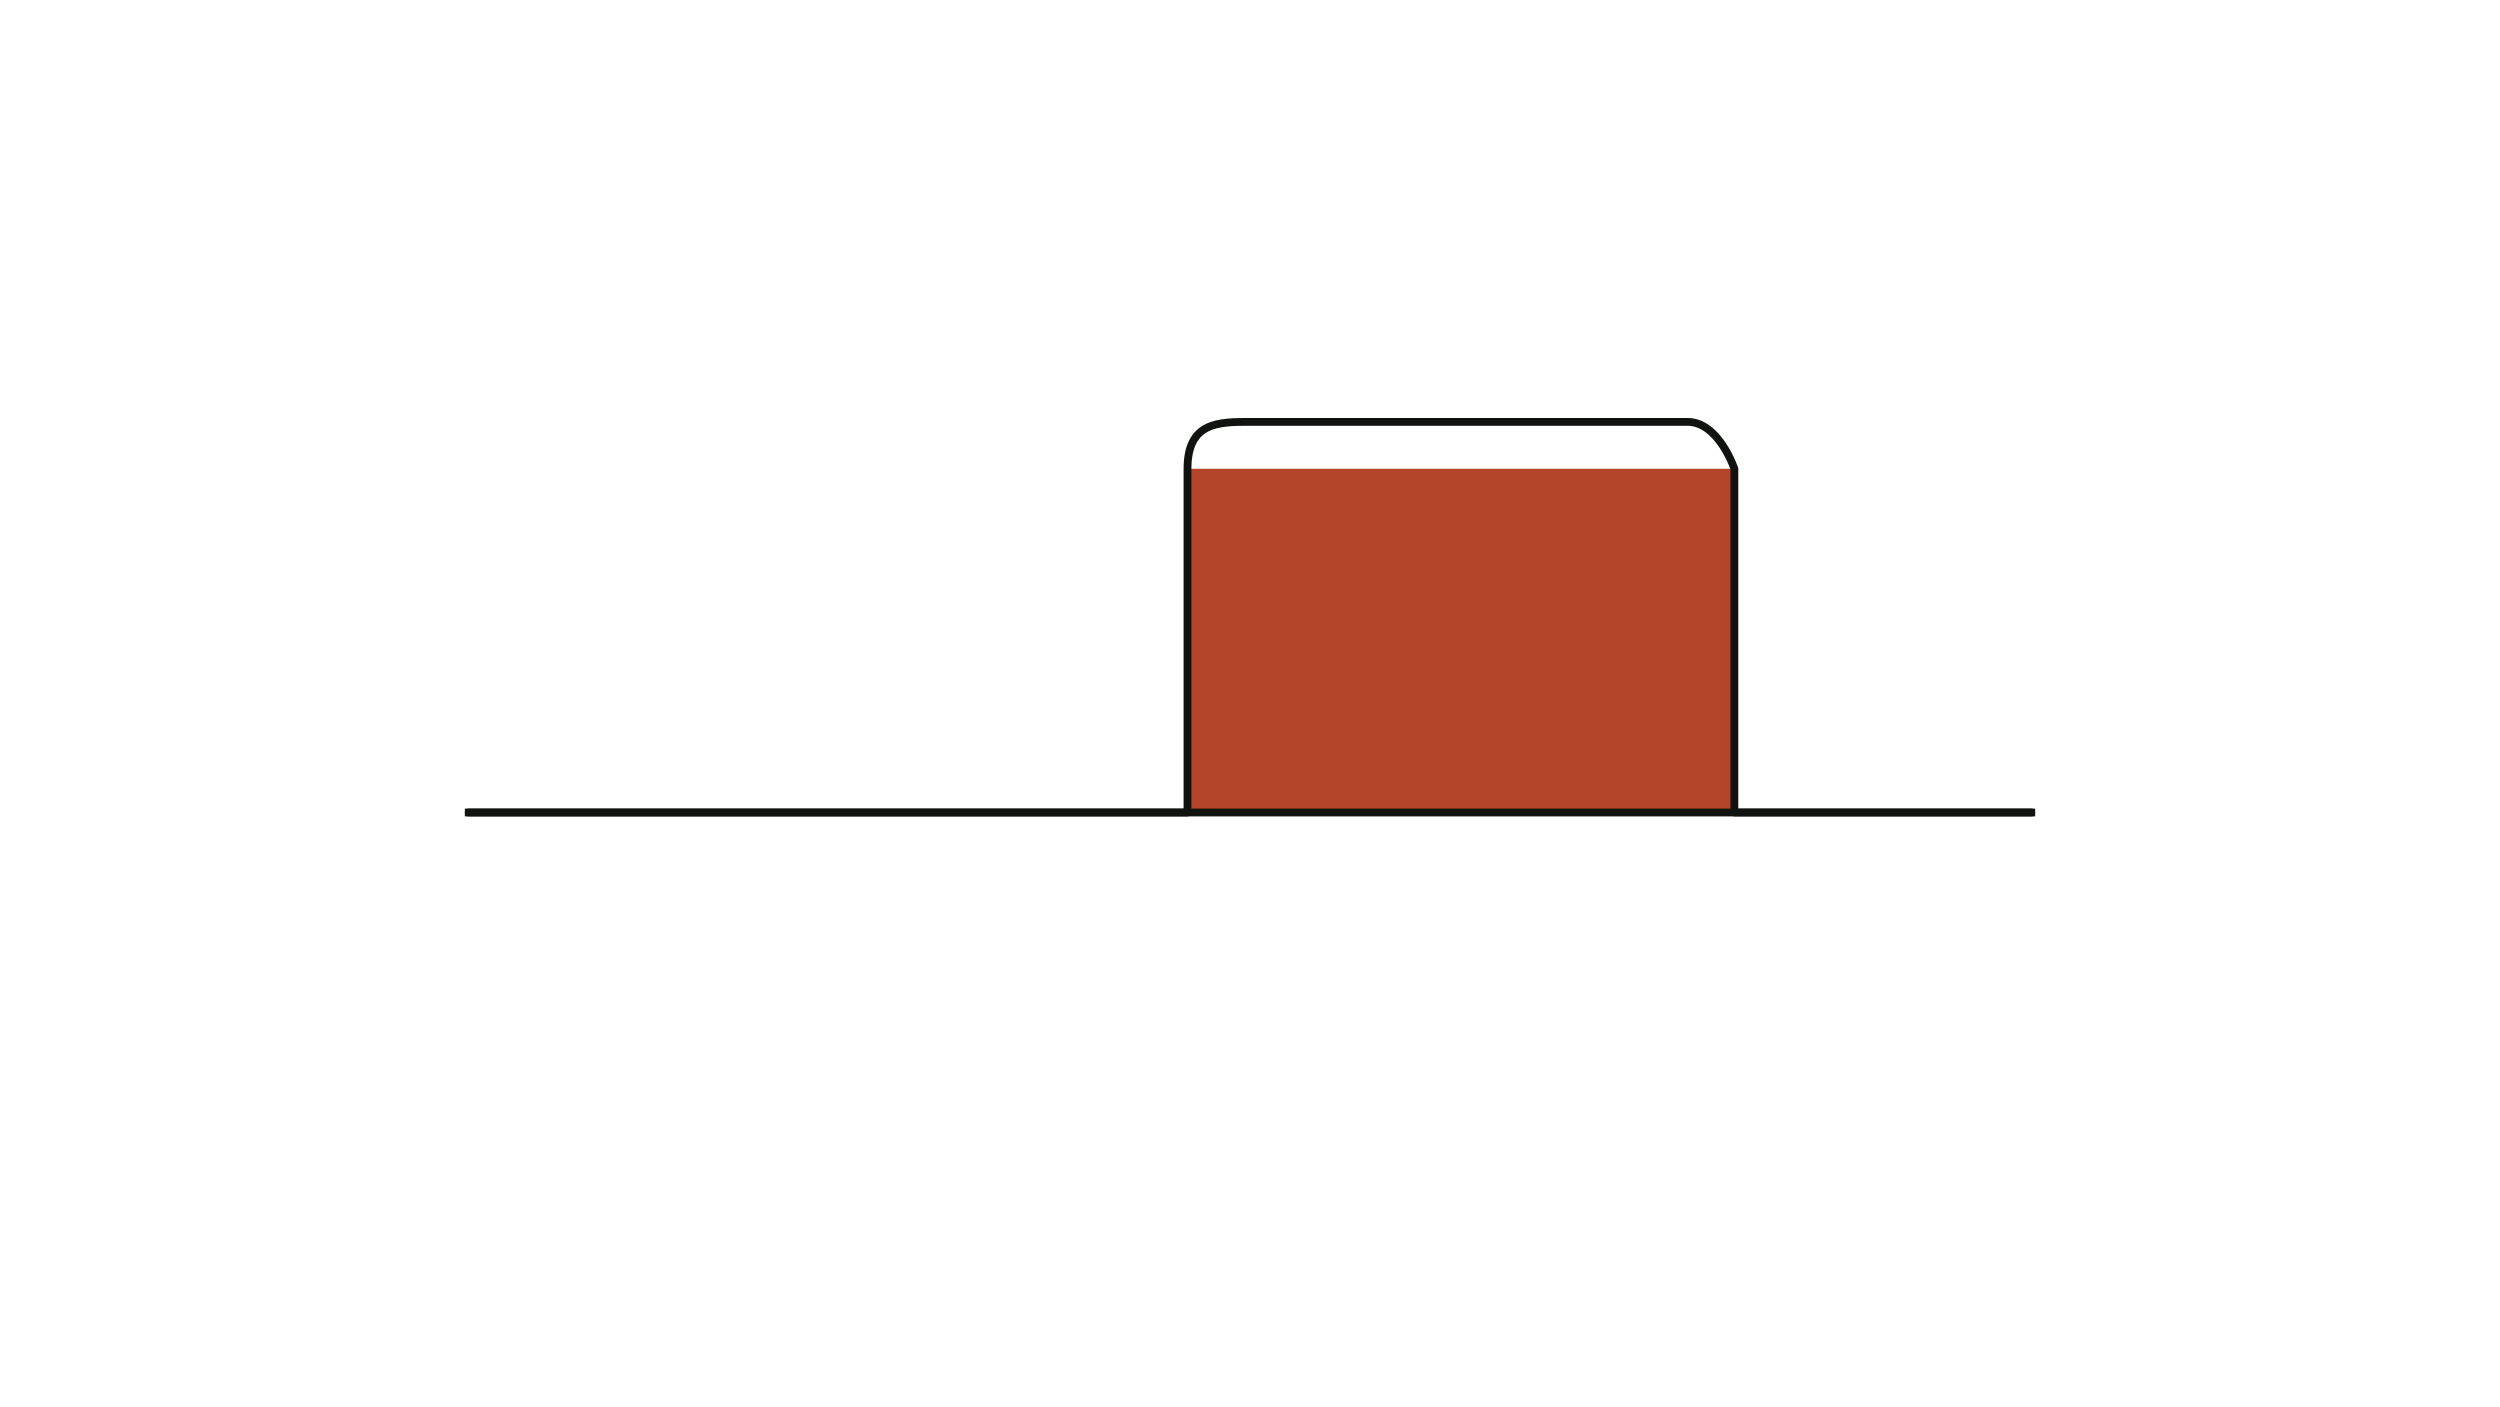
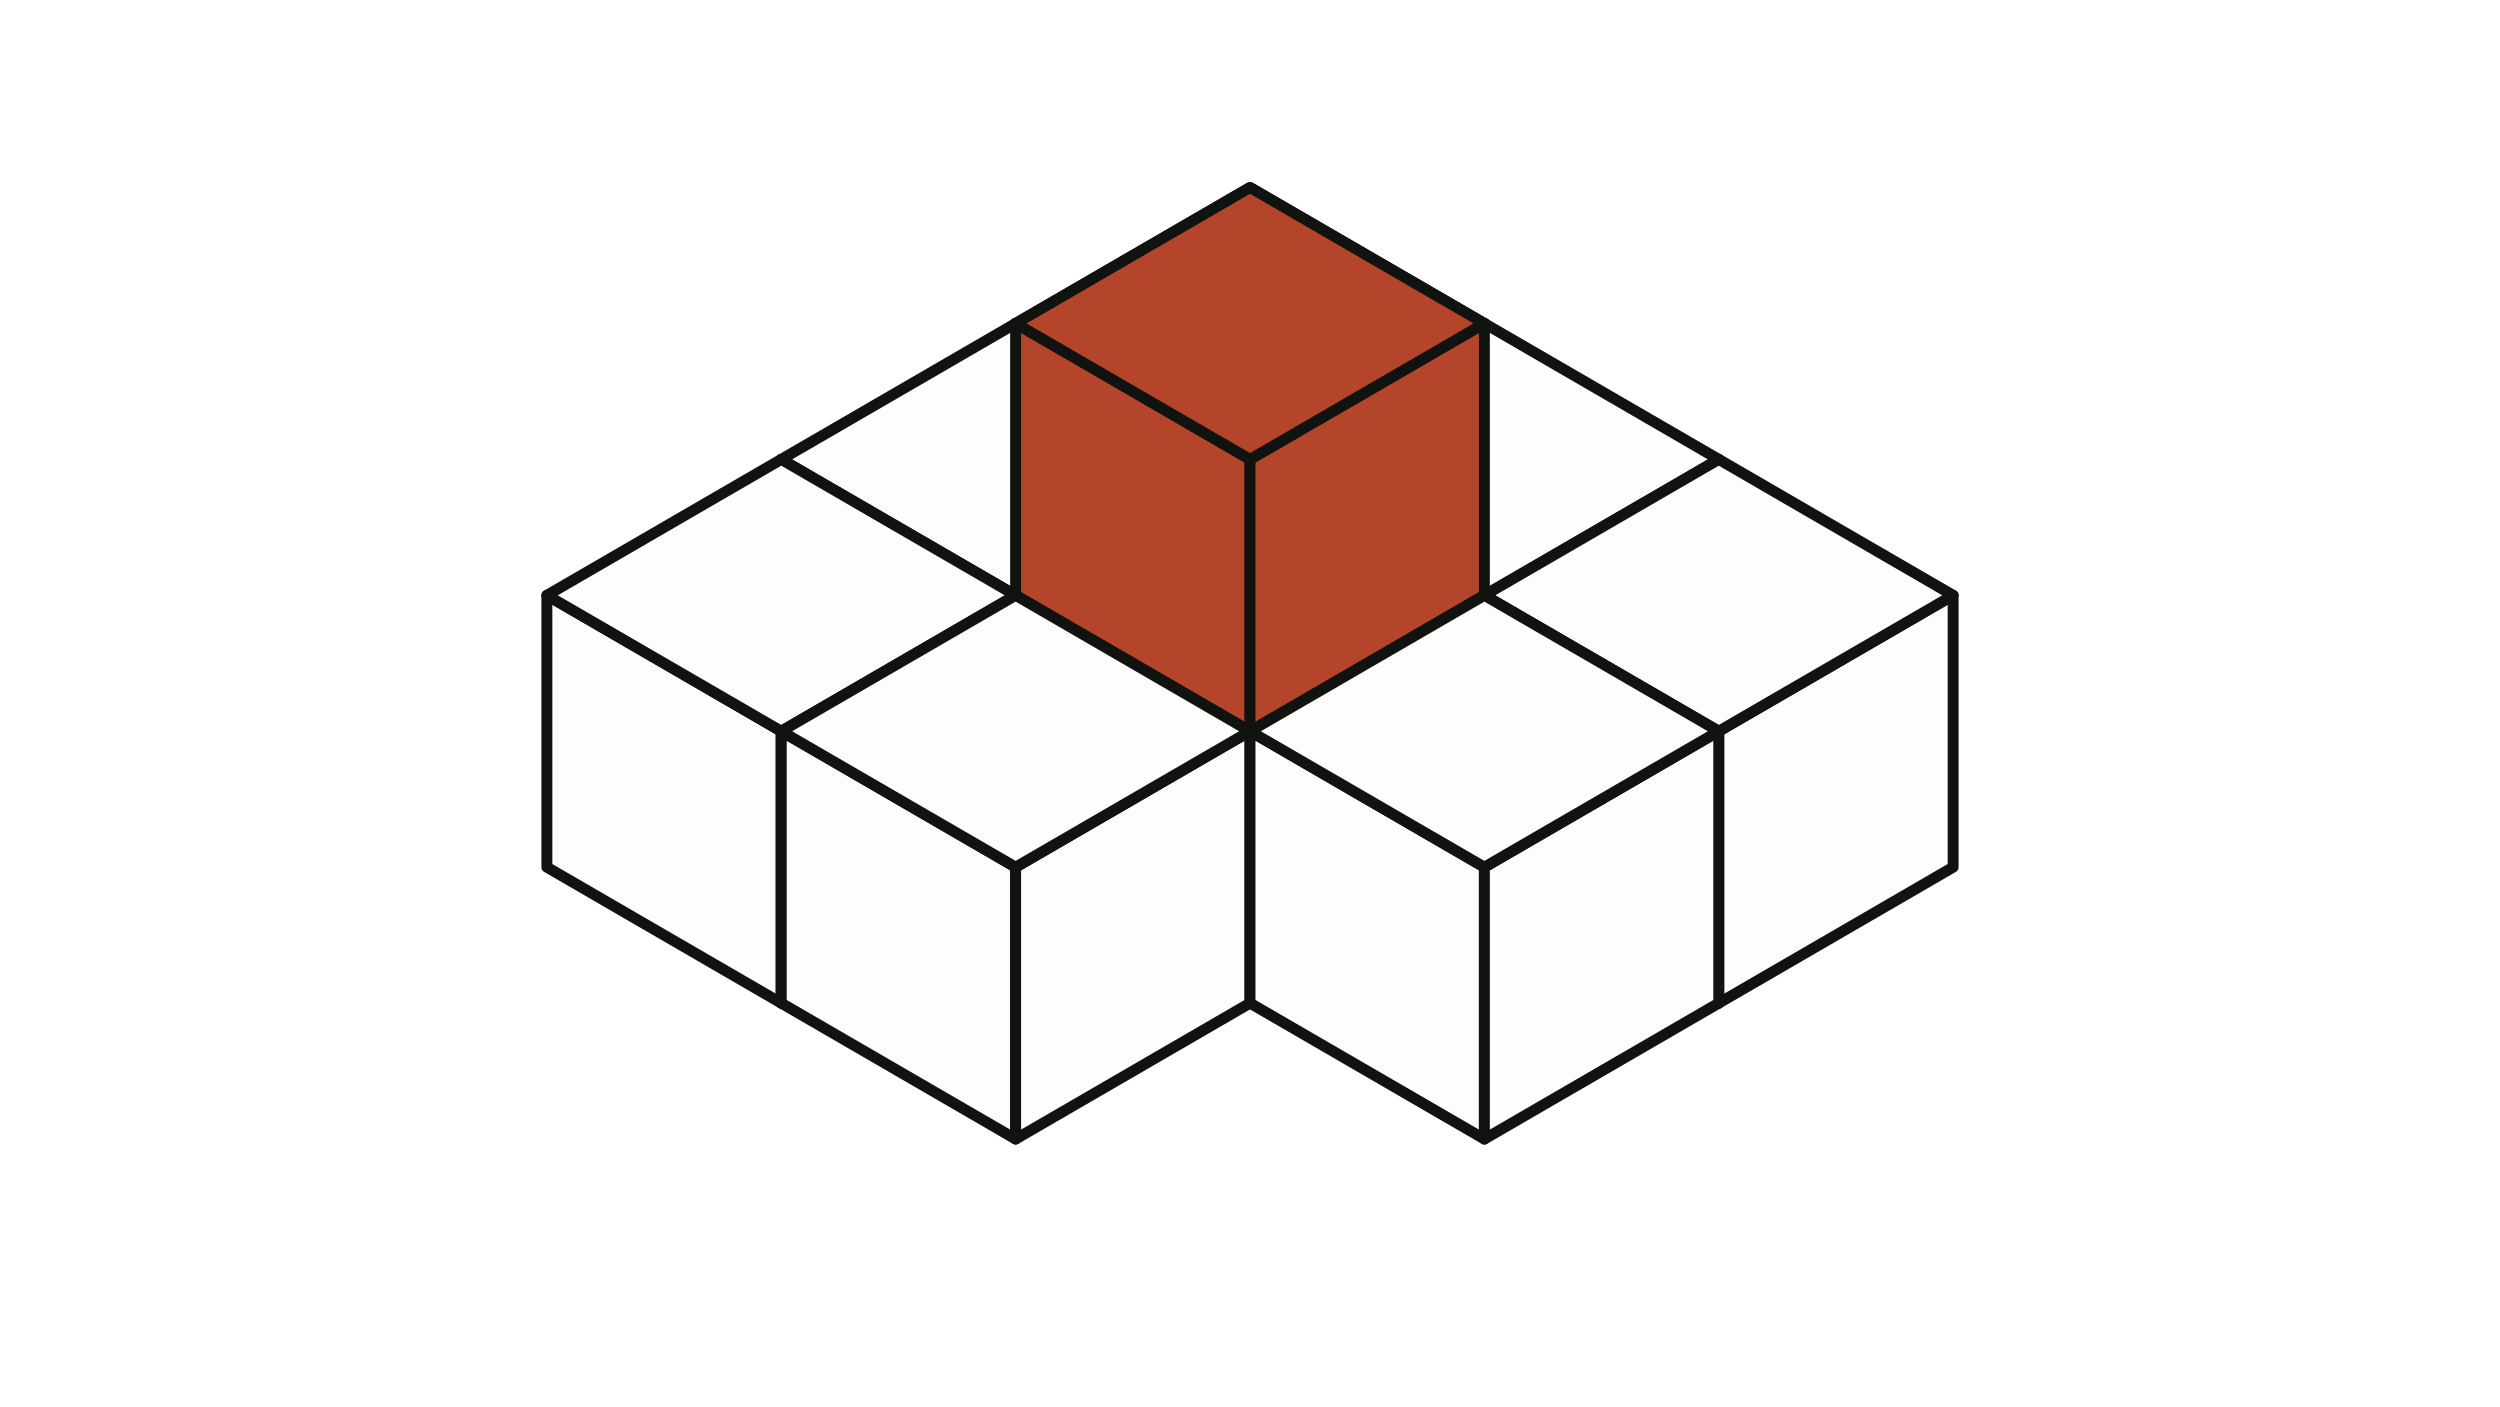
<svg xmlns="http://www.w3.org/2000/svg" width="1600" height="900" viewBox="0 0 1600 900">
-   <rect x="760" y="300" width="350" height="220" rx="0" fill="#b4442a" stroke="#b4442a" stroke-width="0" />
-   <path d="M 300 520 L 700 520 C 730 520 740 520 760 520 L 760 300 C 760 270 780 270 800 270 L 1080 270 C 1100 270 1110 300 1110 300 L 1110 520 L 1300 520" fill="none" stroke="#10130f" stroke-width="5" stroke-linejoin="round" stroke-linecap="round" />
-   <line x1="300" y1="520" x2="1300" y2="520" stroke="#10130f" stroke-width="5" stroke-linecap="square" />
+   <path d="M 650 207 L 800 294 L 800 468 L 650 381 Z" fill="#fdfdfb" stroke="#10130f" stroke-width="7" stroke-linejoin="round" stroke-linecap="round" />
+   <path d="M 950 207 L 800 294 L 800 468 L 950 381 Z" fill="#fdfdfb" stroke="#10130f" stroke-width="7" stroke-linejoin="round" stroke-linecap="round" />
+   <path d="M 800 120 L 950 207 L 800 294 L 650 207 Z" fill="#fdfdfb" stroke="#10130f" stroke-width="7" stroke-linejoin="round" stroke-linecap="round" />
+   <path d="M 500 294 L 650 381 L 650 555 L 500 468 Z" fill="#fdfdfb" stroke="#10130f" stroke-width="7" stroke-linejoin="round" stroke-linecap="round" />
+   <path d="M 800 294 L 650 381 L 650 555 L 800 468 Z" fill="#fdfdfb" stroke="#10130f" stroke-width="7" stroke-linejoin="round" stroke-linecap="round" />
+   <path d="M 650 207 L 800 294 L 650 381 L 500 294 Z" fill="#fdfdfb" stroke="#10130f" stroke-width="7" stroke-linejoin="round" stroke-linecap="round" />
+   <path d="M 800 294 L 950 381 L 950 555 L 800 468 Z" fill="#fdfdfb" stroke="#10130f" stroke-width="7" stroke-linejoin="round" stroke-linecap="round" />
+   <path d="M 1100 294 L 950 381 L 950 555 L 1100 468 Z" fill="#fdfdfb" stroke="#10130f" stroke-width="7" stroke-linejoin="round" stroke-linecap="round" />
+   <path d="M 950 207 L 1100 294 L 950 381 L 800 294 Z" fill="#fdfdfb" stroke="#10130f" stroke-width="7" stroke-linejoin="round" stroke-linecap="round" />
+   <path d="M 350 381 L 500 468 L 500 642 L 350 555 Z" fill="#fdfdfb" stroke="#10130f" stroke-width="7" stroke-linejoin="round" stroke-linecap="round" />
+   <path d="M 650 381 L 500 468 L 500 642 L 650 555 Z" fill="#fdfdfb" stroke="#10130f" stroke-width="7" stroke-linejoin="round" stroke-linecap="round" />
+   <path d="M 500 294 L 650 381 L 500 468 L 350 381 Z" fill="#fdfdfb" stroke="#10130f" stroke-width="7" stroke-linejoin="round" stroke-linecap="round" />
+   <path d="M 650 381 L 800 468 L 800 642 L 650 555 Z" fill="#fdfdfb" stroke="#10130f" stroke-width="7" stroke-linejoin="round" stroke-linecap="round" />
+   <path d="M 950 381 L 800 468 L 800 642 L 950 555 Z" fill="#fdfdfb" stroke="#10130f" stroke-width="7" stroke-linejoin="round" stroke-linecap="round" />
+   <path d="M 800 294 L 950 381 L 800 468 L 650 381 Z" fill="#fdfdfb" stroke="#10130f" stroke-width="7" stroke-linejoin="round" stroke-linecap="round" />
+   <path d="M 950 381 L 1100 468 L 1100 642 L 950 555 Z" fill="#fdfdfb" stroke="#10130f" stroke-width="7" stroke-linejoin="round" stroke-linecap="round" />
+   <path d="M 1250 381 L 1100 468 L 1100 642 L 1250 555 Z" fill="#fdfdfb" stroke="#10130f" stroke-width="7" stroke-linejoin="round" stroke-linecap="round" />
+   <path d="M 1100 294 L 1250 381 L 1100 468 L 950 381 Z" fill="#fdfdfb" stroke="#10130f" stroke-width="7" stroke-linejoin="round" stroke-linecap="round" />
+   <path d="M 650 207 L 800 294 L 800 468 L 650 381 Z" fill="#b4442a" stroke="#10130f" stroke-width="7" stroke-linejoin="round" stroke-linecap="round" />
+   <path d="M 950 207 L 800 294 L 800 468 L 950 381 Z" fill="#b4442a" stroke="#10130f" stroke-width="7" stroke-linejoin="round" stroke-linecap="round" />
+   <path d="M 800 120 L 950 207 L 800 294 L 650 207 Z" fill="#b4442a" stroke="#10130f" stroke-width="7" stroke-linejoin="round" stroke-linecap="round" />
+   <path d="M 500 468 L 650 555 L 650 729 L 500 642 Z" fill="#fdfdfb" stroke="#10130f" stroke-width="7" stroke-linejoin="round" stroke-linecap="round" />
+   <path d="M 800 468 L 650 555 L 650 729 L 800 642 Z" fill="#fdfdfb" stroke="#10130f" stroke-width="7" stroke-linejoin="round" stroke-linecap="round" />
+   <path d="M 650 381 L 800 468 L 650 555 L 500 468 Z" fill="#fdfdfb" stroke="#10130f" stroke-width="7" stroke-linejoin="round" stroke-linecap="round" />
+   <path d="M 800 468 L 950 555 L 950 729 L 800 642 Z" fill="#fdfdfb" stroke="#10130f" stroke-width="7" stroke-linejoin="round" stroke-linecap="round" />
+   <path d="M 1100 468 L 950 555 L 950 729 L 1100 642 Z" fill="#fdfdfb" stroke="#10130f" stroke-width="7" stroke-linejoin="round" stroke-linecap="round" />
+   <path d="M 950 381 L 1100 468 L 950 555 L 800 468 Z" fill="#fdfdfb" stroke="#10130f" stroke-width="7" stroke-linejoin="round" stroke-linecap="round" />
</svg>
